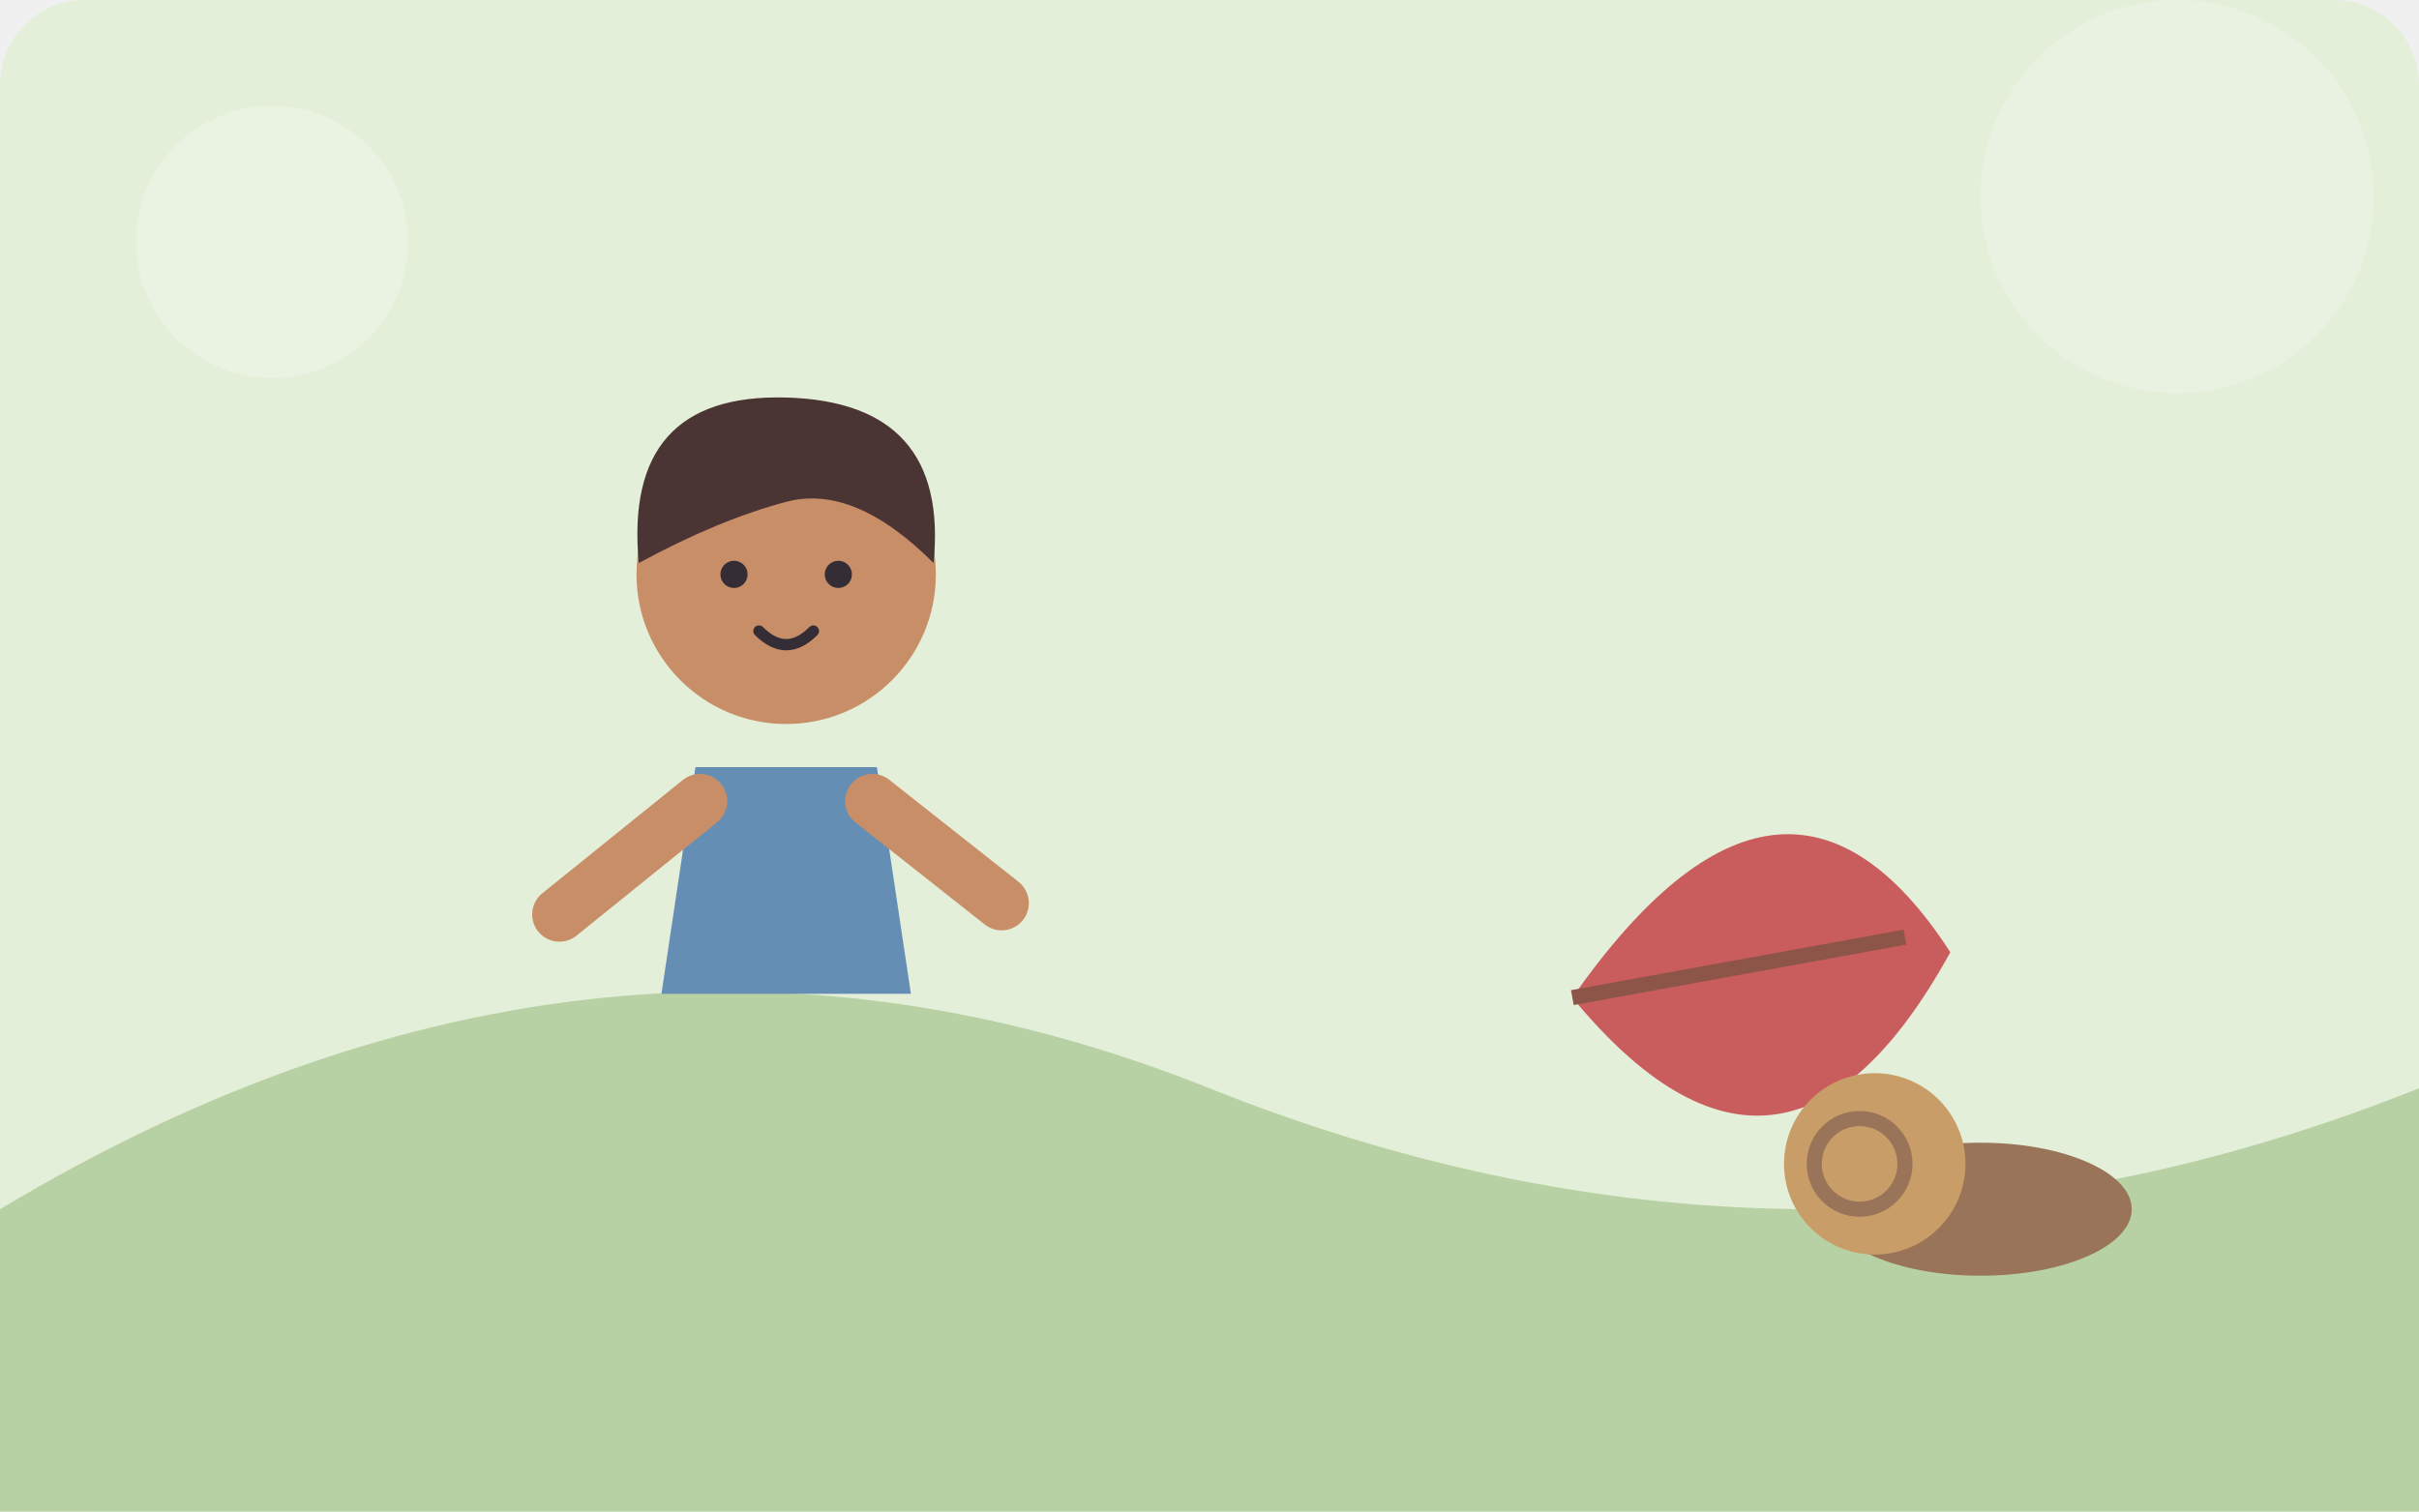
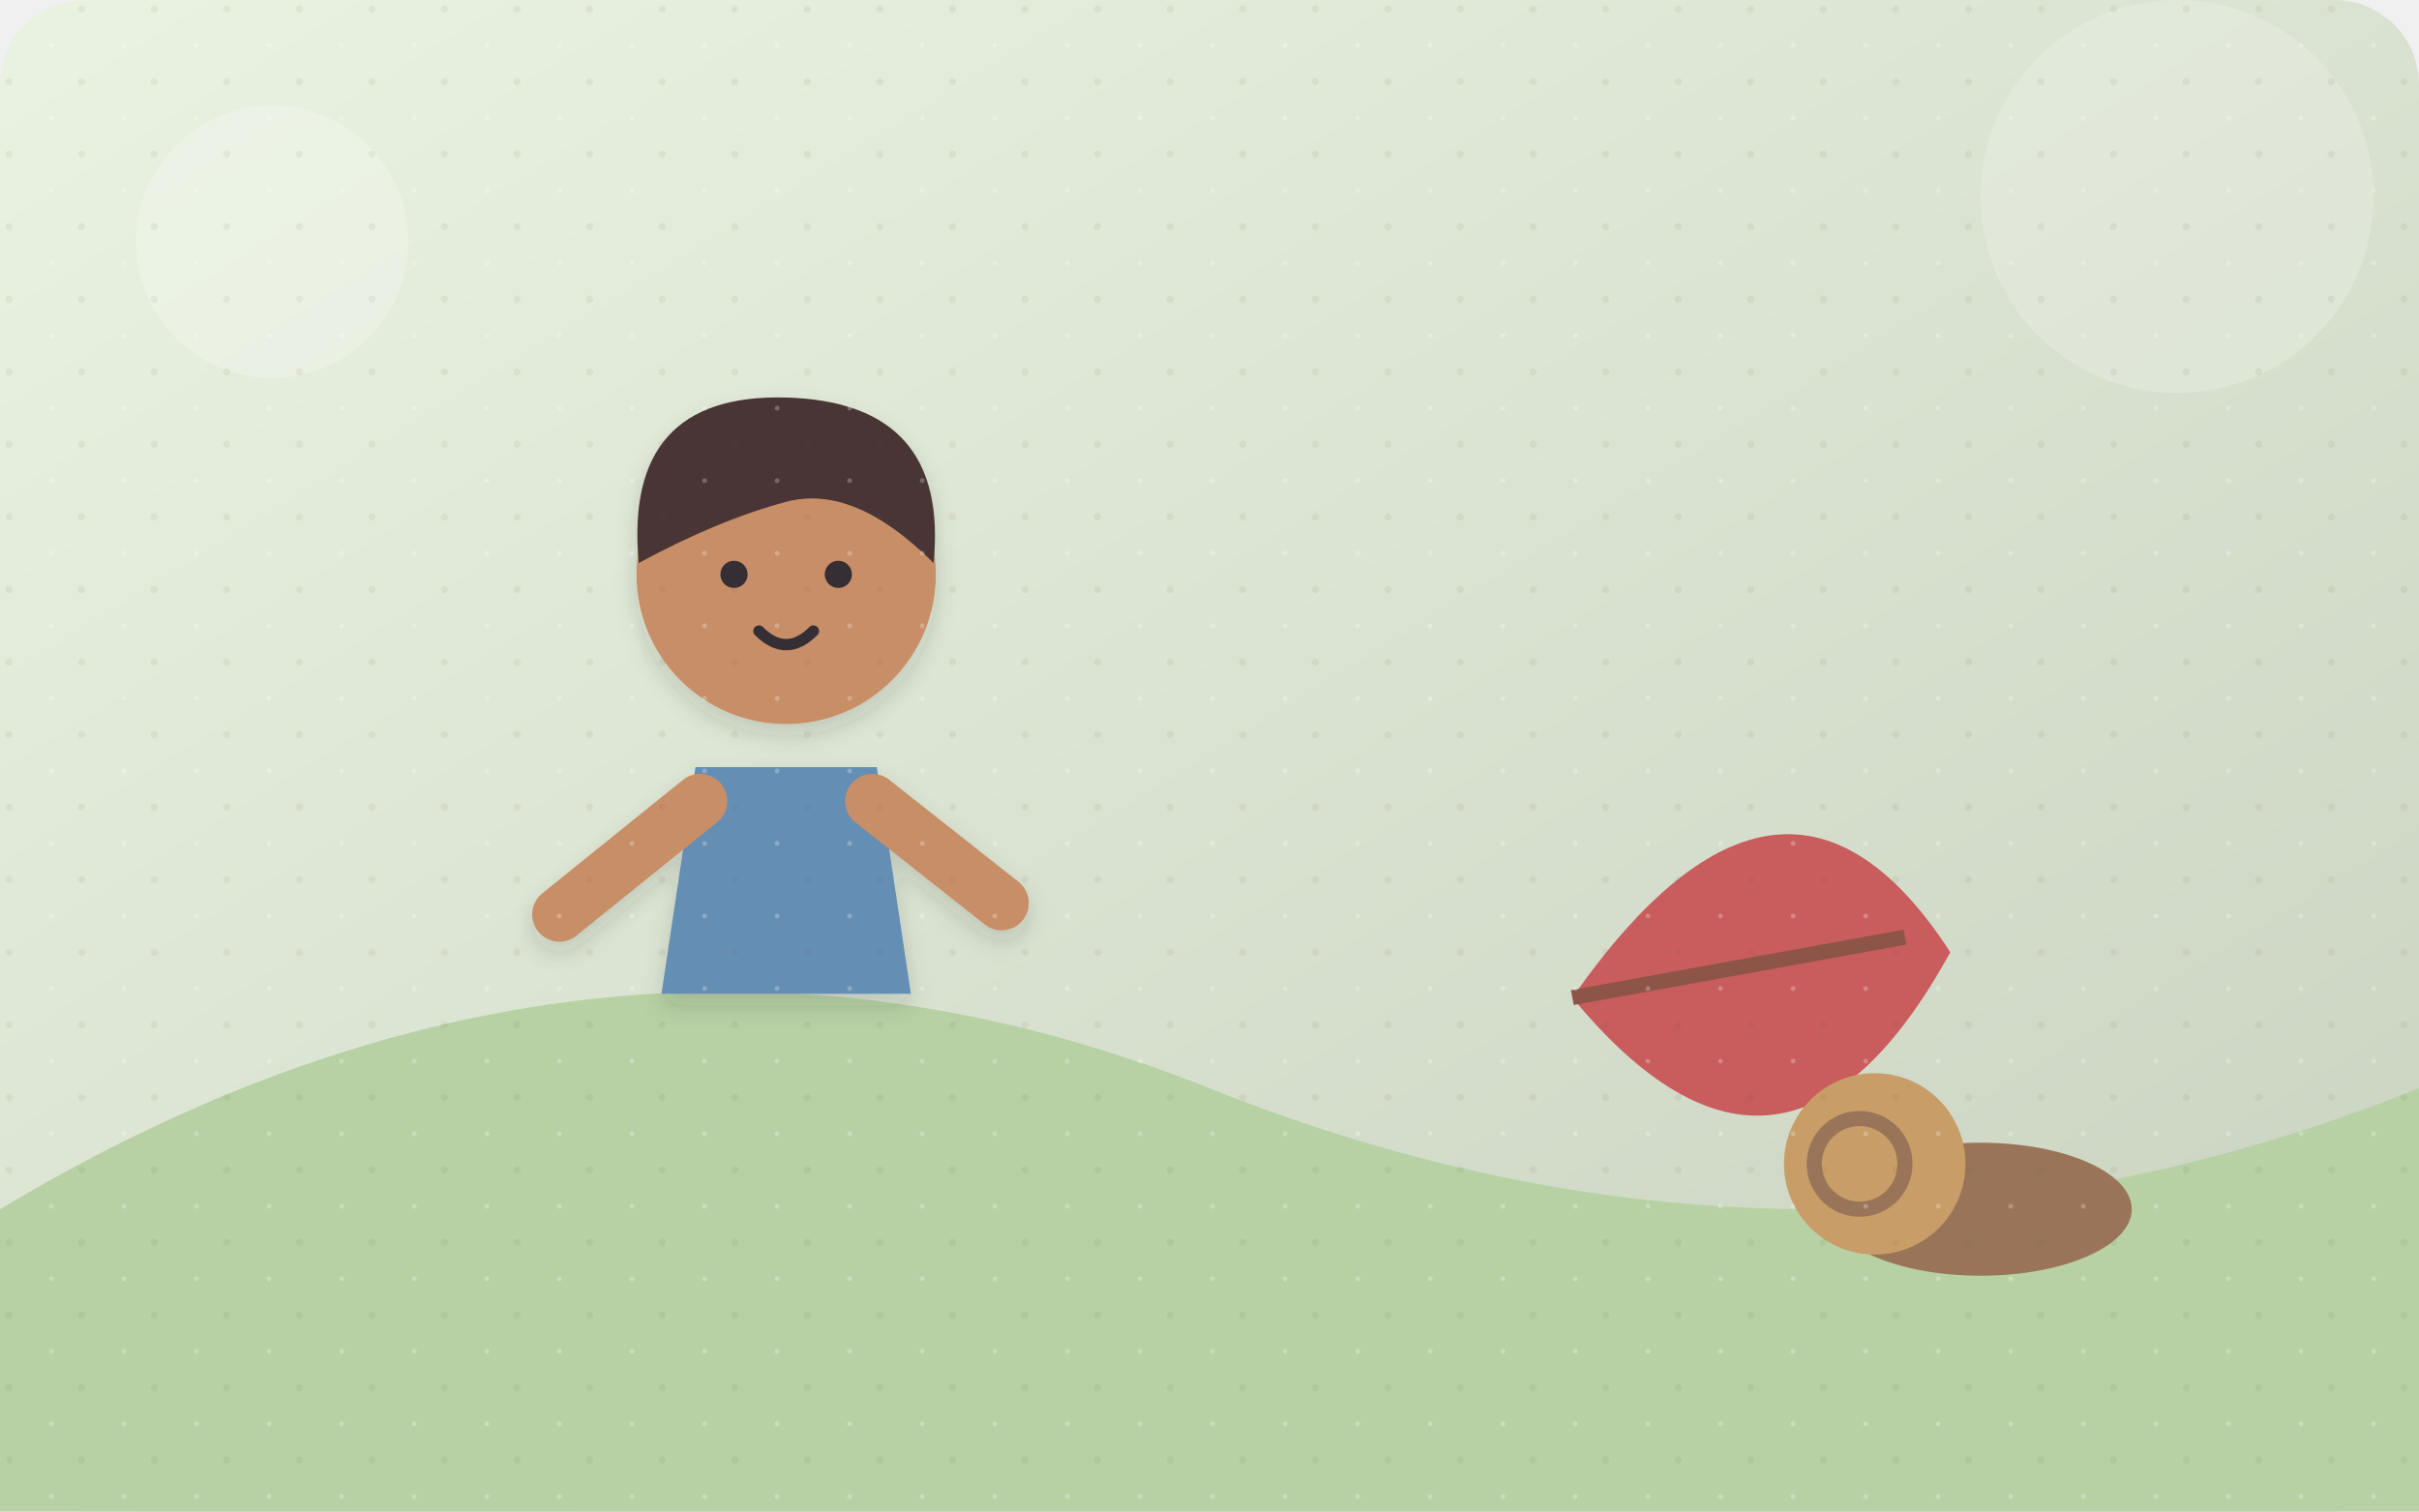
<svg xmlns="http://www.w3.org/2000/svg" viewBox="0 0 800 500" role="img">
-   <rect width="800" height="500" rx="28" fill="#E4EFD9" />
+   <defs>
+     <linearGradient id="bg" x1="0" y1="0" x2="1" y2="1">
+       <stop offset="0" stop-color="#eaf3e2" />
+       <stop offset="1" stop-color="#c9d2bf" />
+     </linearGradient>
+     <pattern id="grain" width="24" height="24" patternUnits="userSpaceOnUse">
+       <circle cx="3" cy="3" r="1.2" fill="#6B5644" opacity=".08" />
+       <circle cx="17" cy="15" r=".8" fill="#FFFFFF" opacity=".25" />
+     </pattern>
+     <filter id="shadow" x="-30%" y="-30%" width="160%" height="170%">
+       <feDropShadow dx="0" dy="5" stdDeviation="5" flood-color="#352D35" flood-opacity=".16" />
+     </filter>
+   </defs>
+   <rect width="800" height="500" rx="28" fill="url(#bg)" />
  <circle cx="90" cy="80" r="45" fill="#FFFFFF" opacity=".22" />
  <circle cx="720" cy="65" r="65" fill="#FFFFFF" opacity=".18" />
  <path d="M0 400q200-120 400-40t400 0v140H0Z" fill="#B7D1A4" />
-   <g transform="translate(260 190) scale(0.75)">
+   <g filter="url(#shadow)" transform="translate(260 190) scale(0.75)">
    <path d="M-55 185-40 85H40L55 185Z" fill="#658EB5" />
    <circle r="66" fill="#C88E68" />
    <path d="M-65-5Q-72-80 0-78T65-5Q30-40 0-32T-65-5" fill="#4A3534" />
    <circle cx="-23" cy="0" r="6" fill="#352D35" />
    <circle cx="23" cy="0" r="6" fill="#352D35" />
    <path d="M-12 25q12 12 24 0" fill="none" stroke="#352D35" stroke-width="5" stroke-linecap="round" />
    <path d="M-38 100-100 150M38 100 95 145" stroke="#C88E68" stroke-width="24" stroke-linecap="round" />
  </g>
  <path d="M520 330q70-100 125-15-55 100-125 15Z" fill="#C95C5C" />
  <path d="M520 330l110-20" stroke="#8C5548" stroke-width="5" />
  <ellipse cx="655" cy="400" rx="50" ry="22" fill="#9A7458" />
  <circle cx="620" cy="385" r="30" fill="#C89D68" />
  <circle cx="615" cy="385" r="15" fill="none" stroke="#9A7458" stroke-width="5" />
+   <rect width="800" height="500" rx="28" fill="url(#grain)" pointer-events="none" />
</svg>
